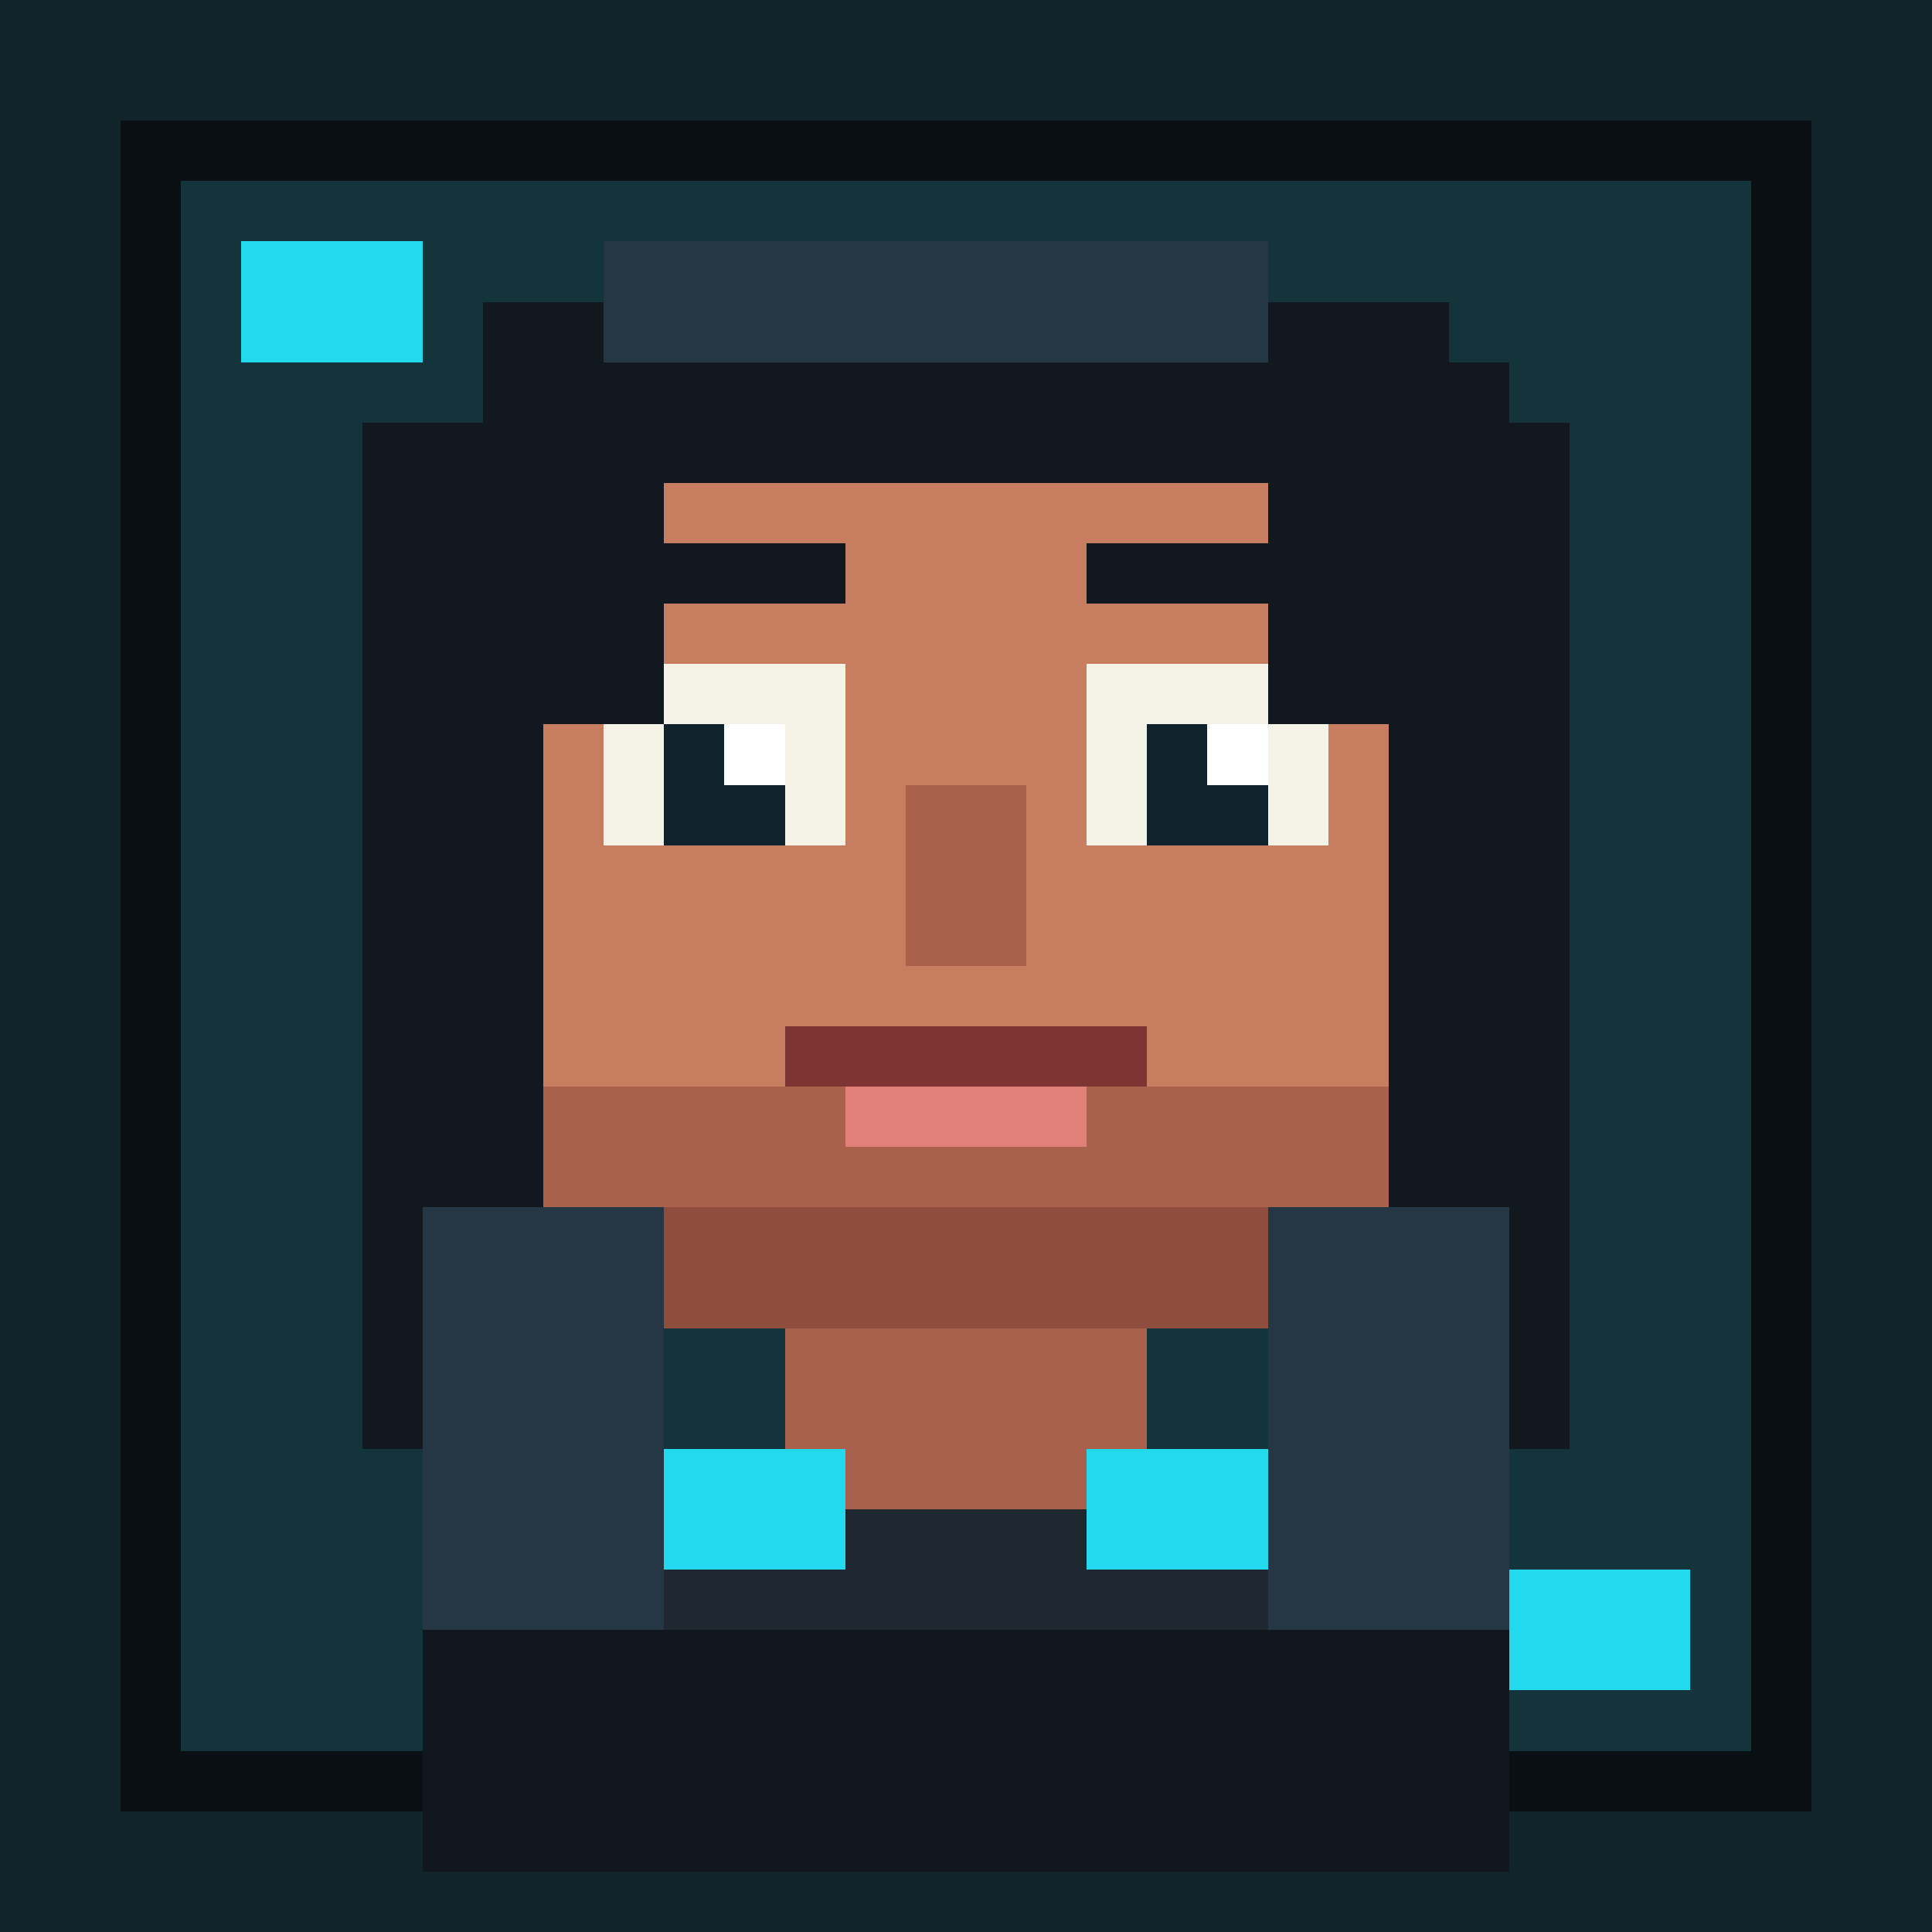
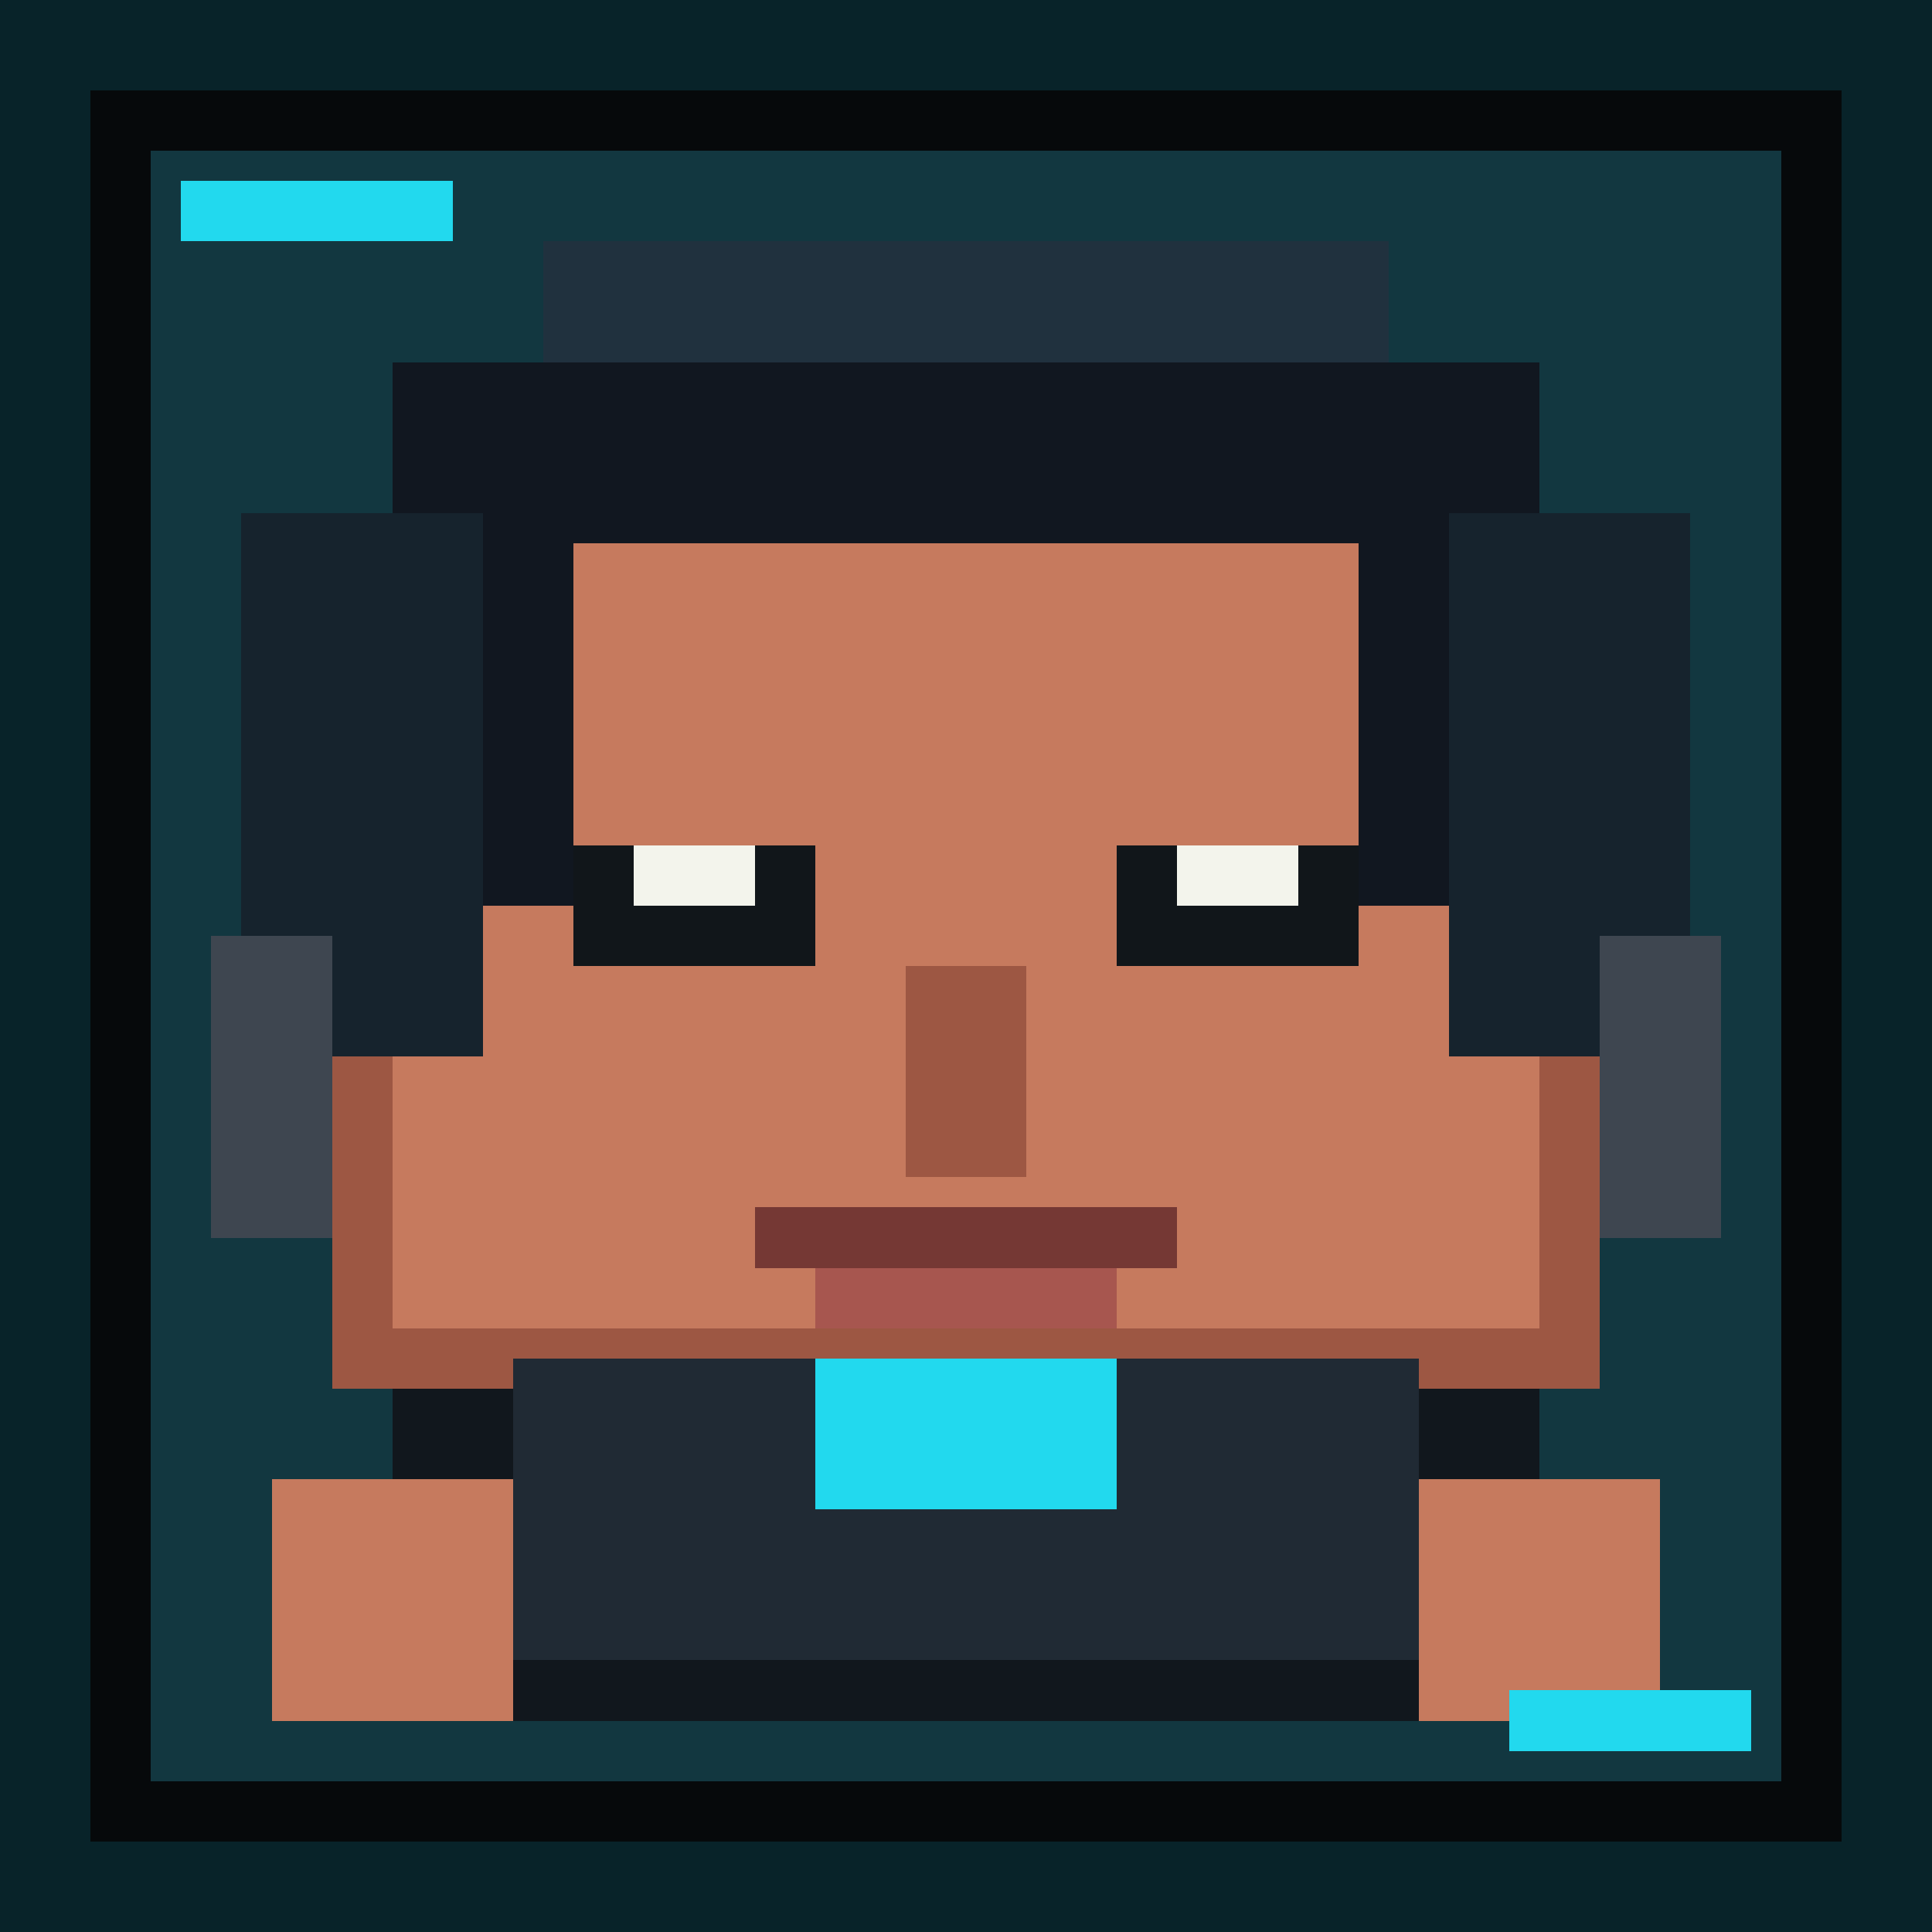
- <svg xmlns="http://www.w3.org/2000/svg" width="256" height="256" viewBox="0 0 256 256" shape-rendering="crispEdges">
-   <rect x="0" y="0" width="256" height="256" fill="#10242a" />
-   <rect x="16" y="16" width="224" height="224" fill="#081014" />
-   <rect x="24" y="24" width="208" height="208" fill="#14343b" />
-   <rect x="72" y="192" width="112" height="40" fill="#1f2730" />
-   <rect x="56" y="216" width="144" height="32" fill="#10171e" />
-   <rect x="104" y="168" width="48" height="32" fill="#a9614c" />
-   <rect x="64" y="56" width="128" height="120" fill="#c77d60" />
-   <rect x="56" y="80" width="16" height="64" fill="#a9614c" />
-   <rect x="184" y="80" width="16" height="64" fill="#a9614c" />
-   <rect x="72" y="144" width="112" height="24" fill="#a9614c" />
-   <rect x="80" y="160" width="96" height="16" fill="#8f4d3d" />
-   <rect x="80" y="88" width="32" height="24" fill="#f5f2e7" />
-   <rect x="144" y="88" width="32" height="24" fill="#f5f2e7" />
-   <rect x="88" y="96" width="16" height="16" fill="#10232d" />
-   <rect x="152" y="96" width="16" height="16" fill="#10232d" />
-   <rect x="96" y="96" width="8" height="8" fill="#fff" />
-   <rect x="160" y="96" width="8" height="8" fill="#fff" />
-   <rect x="80" y="72" width="32" height="8" fill="#111820" />
-   <rect x="144" y="72" width="32" height="8" fill="#111820" />
-   <rect x="120" y="104" width="16" height="24" fill="#a9614c" />
-   <rect x="104" y="136" width="48" height="8" fill="#7d3433" />
-   <rect x="112" y="144" width="32" height="8" fill="#e18078" />
-   <rect x="64" y="40" width="128" height="24" fill="#111820" />
-   <rect x="56" y="56" width="32" height="40" fill="#111820" />
-   <rect x="168" y="48" width="32" height="48" fill="#111820" />
-   <rect x="80" y="32" width="88" height="16" fill="#253644" />
-   <rect x="48" y="64" width="16" height="64" fill="#253644" />
-   <rect x="192" y="72" width="16" height="56" fill="#253644" />
-   <rect x="80" y="192" width="32" height="16" fill="#22d9ee" />
-   <rect x="144" y="192" width="32" height="16" fill="#22d9ee" />
-   <rect x="32" y="32" width="24" height="16" fill="#22d9ee" />
-   <rect x="200" y="208" width="24" height="16" fill="#22d9ee" />
-   <rect x="48" y="56" width="24" height="136" fill="#111820" />
-   <rect x="184" y="56" width="24" height="136" fill="#111820" />
-   <rect x="56" y="160" width="32" height="56" fill="#253644" />
-   <rect x="168" y="160" width="32" height="56" fill="#253644" />
+ <svg xmlns="http://www.w3.org/2000/svg" width="512" height="512" viewBox="0 0 64 64" shape-rendering="crispEdges">
+   <rect x="0" y="0" width="64" height="64" fill="#082329" />
+   <rect x="3" y="3" width="58" height="58" fill="#06090b" />
+   <rect x="5" y="5" width="54" height="54" fill="#123740" />
+   <rect x="18" y="8" width="28" height="5" fill="#20313e" />
+   <rect x="13" y="12" width="38" height="8" fill="#111720" />
+   <rect x="11" y="18" width="42" height="28" fill="#9d5743" />
+   <rect x="13" y="18" width="38" height="26" fill="#c67a5e" />
+   <rect x="12" y="18" width="7" height="12" fill="#111720" />
+   <rect x="45" y="18" width="7" height="12" fill="#111720" />
+   <rect x="19" y="28" width="8" height="4" fill="#11161a" />
+   <rect x="37" y="28" width="8" height="4" fill="#11161a" />
+   <rect x="21" y="28" width="4" height="2" fill="#f3f4ec" />
+   <rect x="39" y="28" width="4" height="2" fill="#f3f4ec" />
+   <rect x="30" y="32" width="4" height="7" fill="#9d5743" />
+   <rect x="25" y="40" width="14" height="2" fill="#753834" />
+   <rect x="27" y="42" width="10" height="2" fill="#a7564f" />
+   <rect x="13" y="46" width="38" height="11" fill="#11171d" />
+   <rect x="17" y="45" width="30" height="10" fill="#202a34" />
+   <rect x="27" y="45" width="10" height="5" fill="#22d9ee" />
+   <rect x="9" y="49" width="8" height="8" fill="#c67a5e" />
+   <rect x="47" y="49" width="8" height="8" fill="#c67a5e" />
+   <rect x="6" y="6" width="9" height="2" fill="#22d9ee" />
+   <rect x="50" y="56" width="8" height="2" fill="#22d9ee" />
+   <rect x="8" y="17" width="8" height="18" fill="#16232d" />
+   <rect x="48" y="17" width="8" height="18" fill="#16232d" />
+   <rect x="7" y="31" width="4" height="10" fill="#3e4650" />
+   <rect x="53" y="31" width="4" height="10" fill="#3e4650" />
</svg>
